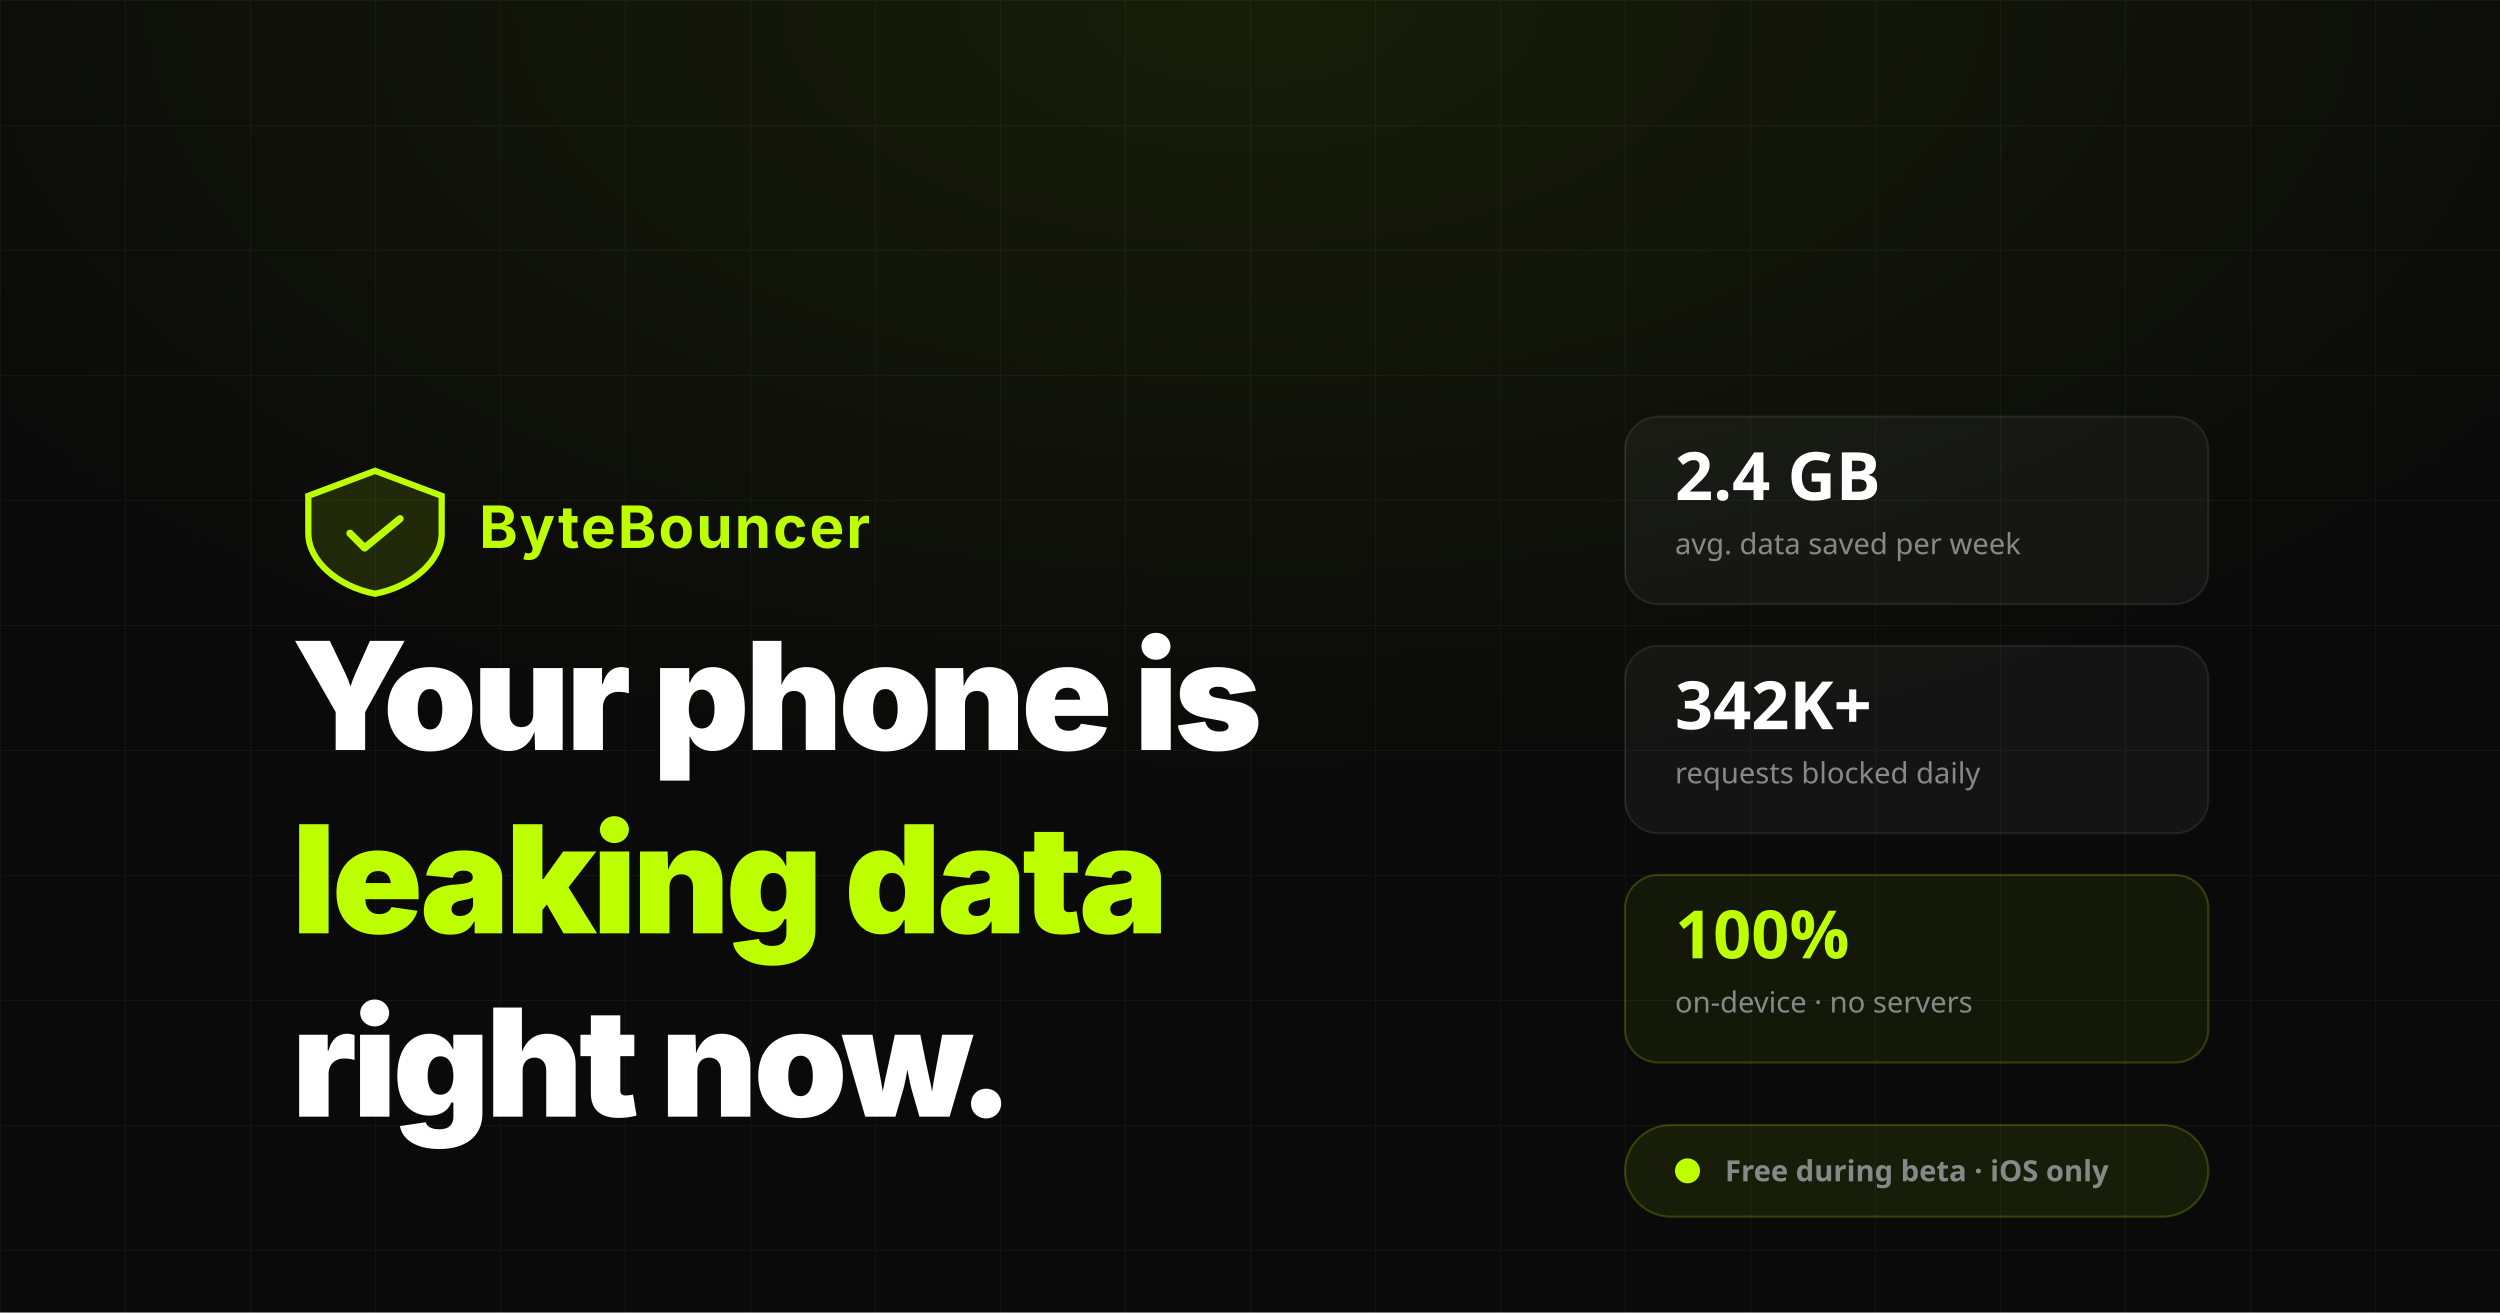
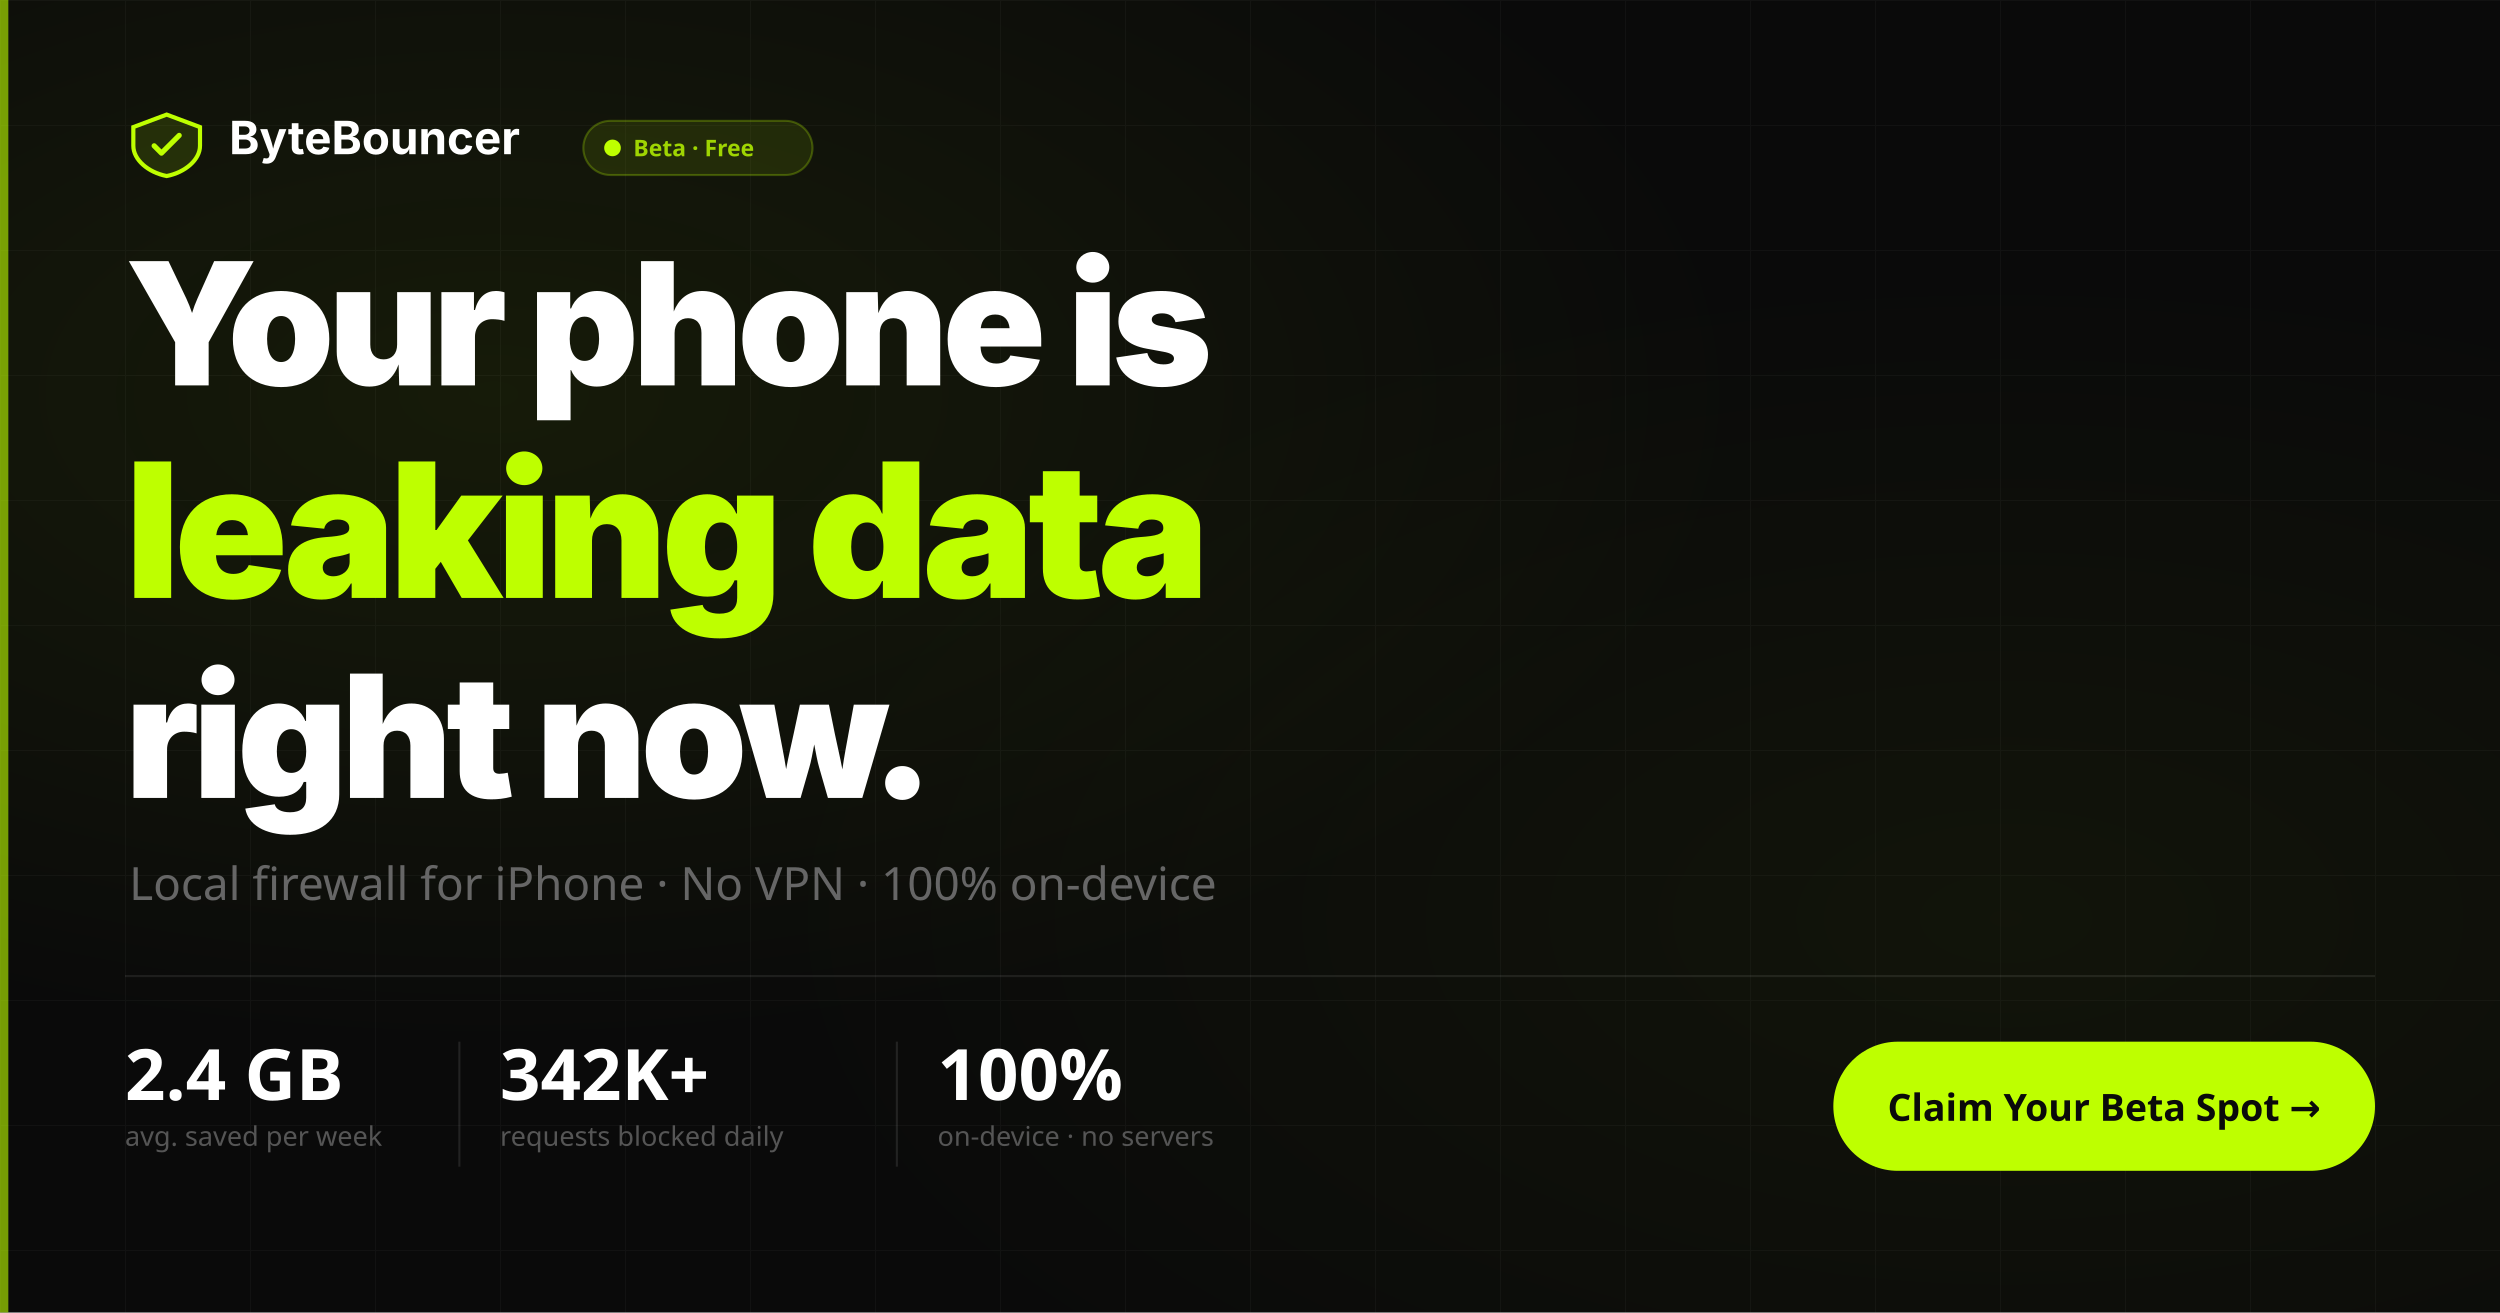
<svg xmlns="http://www.w3.org/2000/svg" width="1200" height="630" viewBox="0 0 1200 630" fill="none">
-   <rect width="1200" height="630" fill="#0A0A0A" />
  <defs>
    <pattern id="grid" width="60" height="60" patternUnits="userSpaceOnUse">
-       <path d="M 60 0 L 0 0 0 60" fill="none" stroke="rgba(255,255,255,0.04)" stroke-width="1" />
+       <path d="M 60 0 L 0 0 0 60" fill="none" stroke="rgba(255,255,255,0.035)" stroke-width="1" />
    </pattern>
-     <radialGradient id="topGlow" cx="50%" cy="0%" r="60%">
-       <stop offset="0%" stop-color="#BEFF00" stop-opacity="0.08" />
+     <radialGradient id="glow1" cx="20%" cy="30%" r="50%">
+       <stop offset="0%" stop-color="#BEFF00" stop-opacity="0.07" />
+       <stop offset="100%" stop-color="#BEFF00" stop-opacity="0" />
+     </radialGradient>
+     <radialGradient id="glow2" cx="80%" cy="70%" r="50%">
+       <stop offset="0%" stop-color="#BEFF00" stop-opacity="0.04" />
      <stop offset="100%" stop-color="#BEFF00" stop-opacity="0" />
    </radialGradient>
  </defs>
+   <rect width="1200" height="630" fill="#0A0A0A" />
  <rect width="1200" height="630" fill="url(#grid)" />
-   <rect width="1200" height="630" fill="url(#topGlow)" />
-   <g transform="translate(140, 220)">
-     <path d="M40 6L8 18V36C8 49.25 22.15 61.56 40 65C57.85 61.56 72 49.25 72 36V18L40 6Z" fill="rgba(190,255,0,0.12)" stroke="#BEFF00" stroke-width="3" />
-     <path d="M28 36L35 43L52 29" stroke="#BEFF00" stroke-width="3.5" stroke-linecap="round" stroke-linejoin="round" />
+   <rect width="1200" height="630" fill="url(#glow1)" />
+   <rect width="1200" height="630" fill="url(#glow2)" />
+   <rect x="0" y="0" width="4" height="630" fill="#BEFF00" opacity="0.6" />
+   <g transform="translate(60, 52)">
+     <path d="M20 3L4 9V18C4 24.63 11.08 30.76 20 32.5C28.92 30.76 36 24.63 36 18V9L20 3Z" fill="rgba(190,255,0,0.12)" stroke="#BEFF00" stroke-width="2" />
+     <path d="M14 18L17.5 21.5L26 13" stroke="#BEFF00" stroke-width="2.5" stroke-linecap="round" stroke-linejoin="round" />
+     <text x="50" y="22" font-family="system-ui,-apple-system,sans-serif" font-size="22" font-weight="700" fill="white">ByteBouncer</text>
+     <rect x="220" y="6" width="110" height="26" rx="13" fill="rgba(190,255,0,0.1)" stroke="rgba(190,255,0,0.25)" stroke-width="1" />
+     <circle cx="234" cy="19" r="4" fill="#BEFF00" />
+     <text x="244" y="23" font-family="system-ui,sans-serif" font-size="11" font-weight="600" fill="rgba(190,255,0,0.8)">Beta · Free</text>
  </g>
-   <text x="230" y="263" font-family="system-ui, -apple-system, sans-serif" font-size="28" font-weight="700" fill="#BEFF00" letter-spacing="1">ByteBouncer</text>
-   <text x="140" y="360" font-family="system-ui, -apple-system, sans-serif" font-size="72" font-weight="900" fill="white" letter-spacing="-2">Your phone is</text>
-   <text x="140" y="448" font-family="system-ui, -apple-system, sans-serif" font-size="72" font-weight="900" fill="#BEFF00" letter-spacing="-2">leaking data</text>
-   <text x="140" y="536" font-family="system-ui, -apple-system, sans-serif" font-size="72" font-weight="900" fill="white" letter-spacing="-2">right now.</text>
-   <g transform="translate(780, 200)">
-     <rect width="280" height="90" rx="16" fill="rgba(255,255,255,0.04)" stroke="rgba(255,255,255,0.08)" stroke-width="1" />
-     <text x="24" y="40" font-family="system-ui, sans-serif" font-size="32" font-weight="900" fill="white">2.4 GB</text>
-     <text x="24" y="66" font-family="system-ui, sans-serif" font-size="14" fill="#888888">avg. data saved per week</text>
-     <rect y="110" width="280" height="90" rx="16" fill="rgba(255,255,255,0.04)" stroke="rgba(255,255,255,0.08)" stroke-width="1" />
-     <text x="24" y="150" font-family="system-ui, sans-serif" font-size="32" font-weight="900" fill="white">342K+</text>
-     <text x="24" y="176" font-family="system-ui, sans-serif" font-size="14" fill="#888888">requests blocked daily</text>
-     <rect y="220" width="280" height="90" rx="16" fill="rgba(190,255,0,0.06)" stroke="rgba(190,255,0,0.2)" stroke-width="1" />
-     <text x="24" y="260" font-family="system-ui, sans-serif" font-size="32" font-weight="900" fill="#BEFF00">100%</text>
-     <text x="24" y="286" font-family="system-ui, sans-serif" font-size="14" fill="#888888">on-device · no servers</text>
-     <rect y="340" width="280" height="44" rx="22" fill="rgba(190,255,0,0.08)" stroke="rgba(190,255,0,0.2)" stroke-width="1" />
-     <circle cx="30" cy="362" r="6" fill="#BEFF00" />
-     <text x="48" y="367" font-family="system-ui, sans-serif" font-size="14" font-weight="600" fill="#888888">Free during beta · iOS only</text>
+   <text x="60" y="185" font-family="system-ui,-apple-system,sans-serif" font-size="82" font-weight="900" fill="white" letter-spacing="-3">Your phone is</text>
+   <text x="60" y="287" font-family="system-ui,-apple-system,sans-serif" font-size="90" font-weight="900" fill="#BEFF00" letter-spacing="-3">leaking data</text>
+   <text x="60" y="383" font-family="system-ui,-apple-system,sans-serif" font-size="82" font-weight="900" fill="white" letter-spacing="-3">right now.</text>
+   <text x="62" y="432" font-family="system-ui,sans-serif" font-size="22" fill="#666666">Local firewall for iPhone · No VPN · 100% on-device</text>
+   <rect x="60" y="468" width="1080" height="1" fill="rgba(255,255,255,0.08)" />
+   <g transform="translate(60, 492)">
+     <text x="0" y="36" font-family="system-ui,sans-serif" font-size="34" font-weight="900" fill="white">2.4 GB</text>
+     <text x="0" y="58" font-family="system-ui,sans-serif" font-size="13" fill="#555555">avg. saved per week</text>
+     <rect x="160" y="8" width="1" height="60" fill="rgba(255,255,255,0.1)" />
+     <text x="180" y="36" font-family="system-ui,sans-serif" font-size="34" font-weight="900" fill="white">342K+</text>
+     <text x="180" y="58" font-family="system-ui,sans-serif" font-size="13" fill="#555555">requests blocked daily</text>
+     <rect x="370" y="8" width="1" height="60" fill="rgba(255,255,255,0.1)" />
+     <text x="390" y="36" font-family="system-ui,sans-serif" font-size="34" font-weight="900" fill="white">100%</text>
+     <text x="390" y="58" font-family="system-ui,sans-serif" font-size="13" fill="#555555">on-device · no servers</text>
+     <rect x="820" y="8" width="260" height="62" rx="31" fill="#BEFF00" />
+     <text x="950" y="46" font-family="system-ui,sans-serif" font-size="18" font-weight="800" fill="#0A0A0A" text-anchor="middle">Claim Your Beta Spot →</text>
  </g>
</svg>
